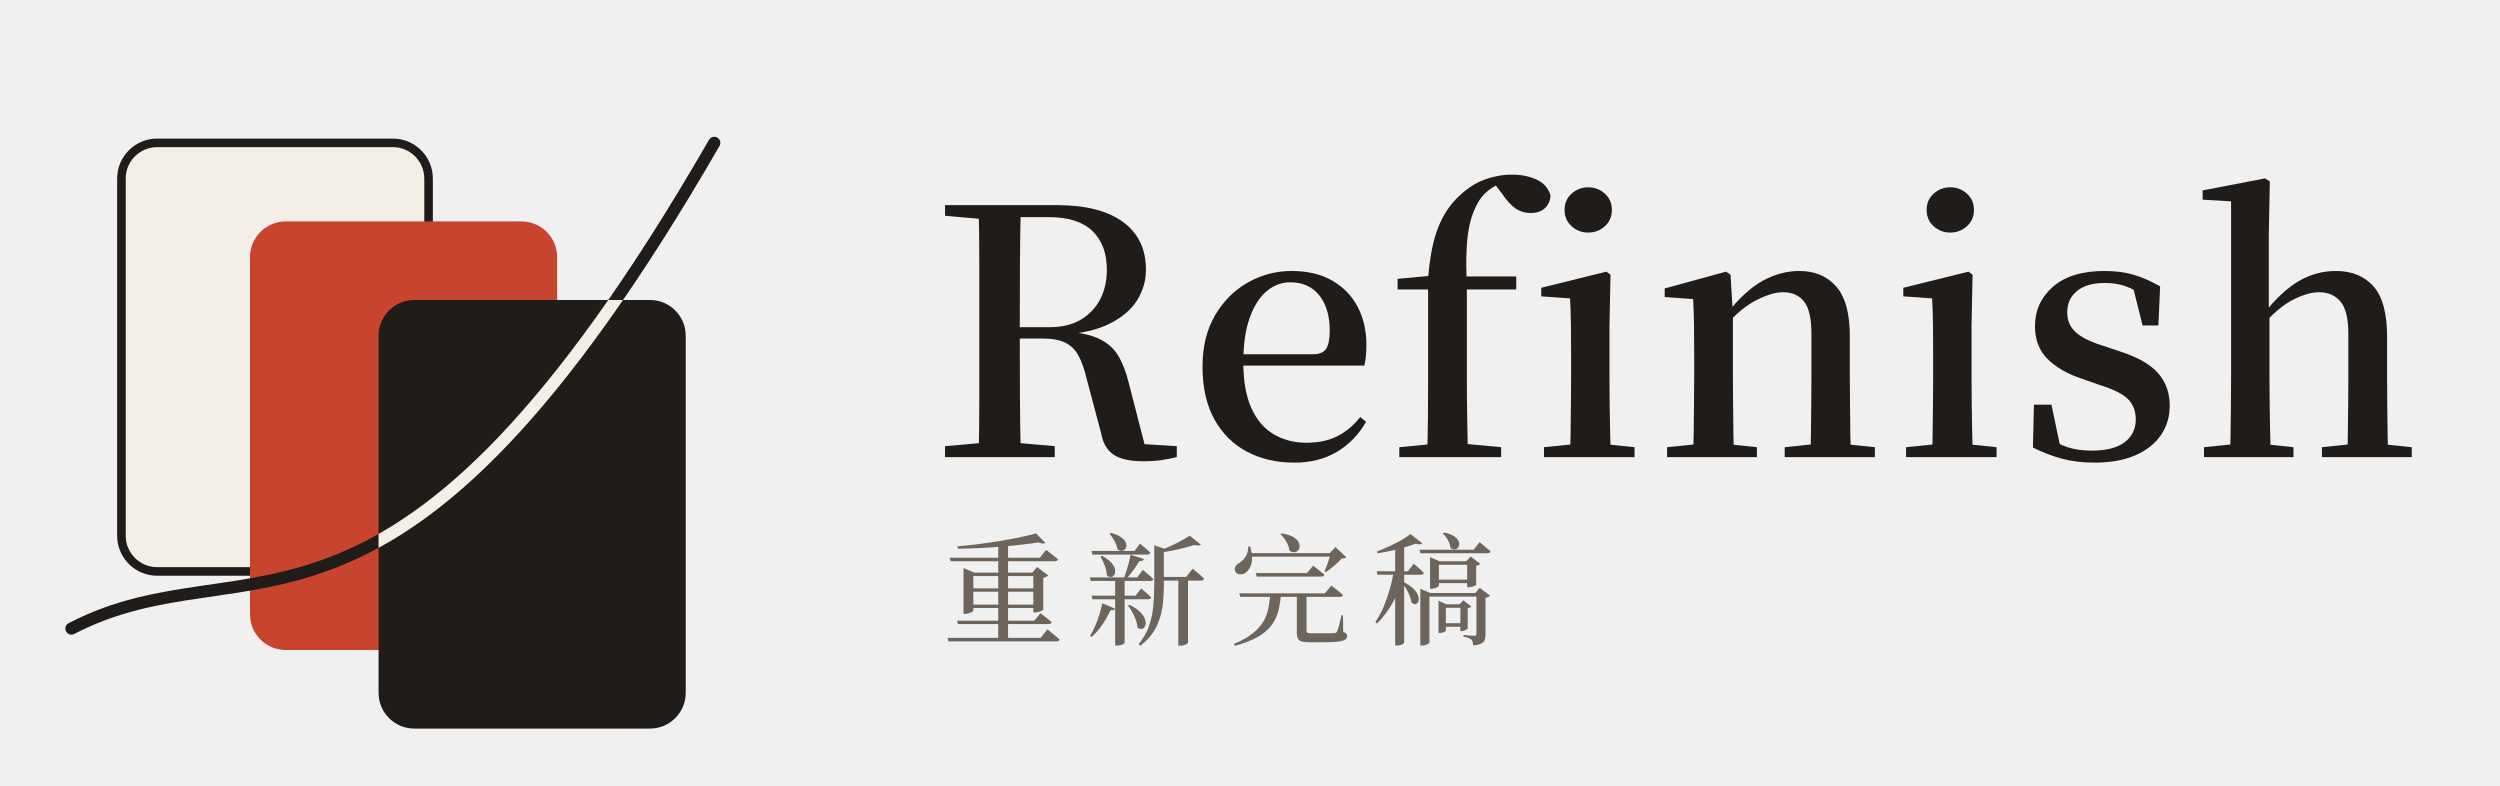
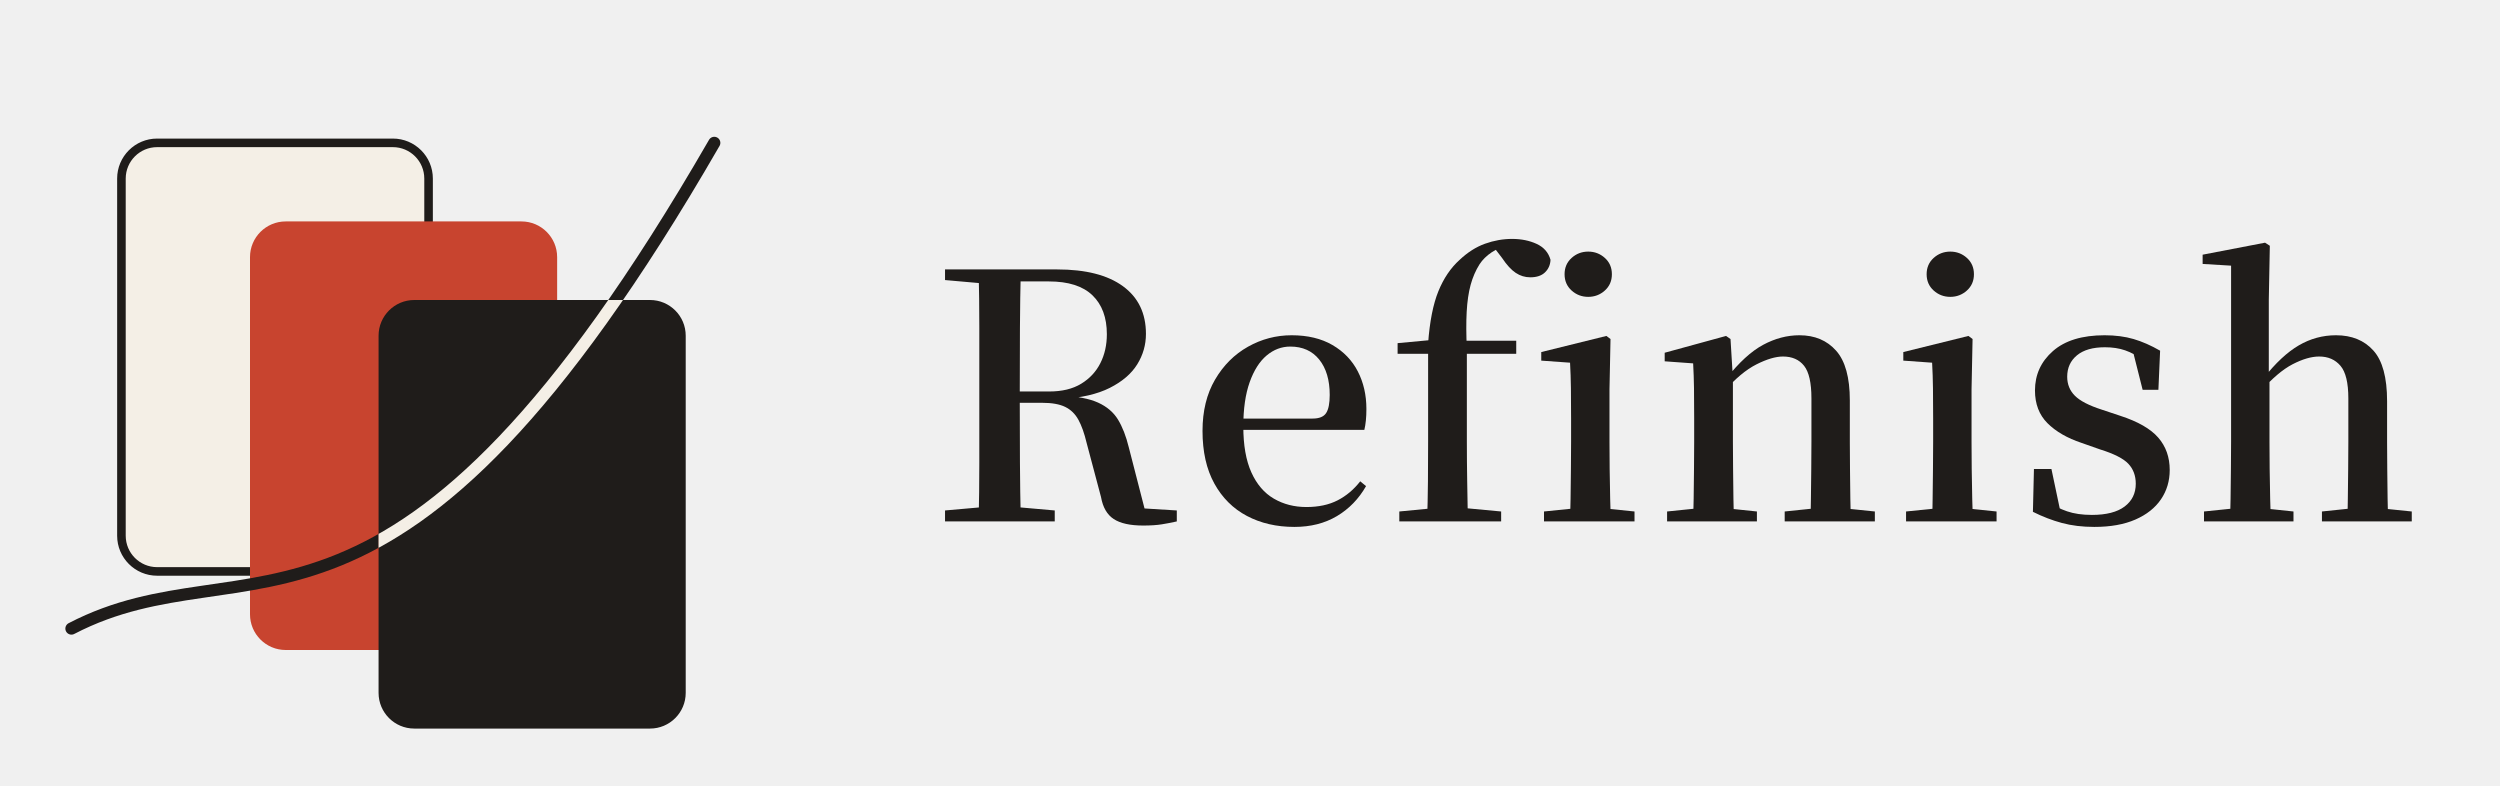
<svg xmlns="http://www.w3.org/2000/svg" width="700" height="220" viewBox="0 0 700 220">
  <g transform="translate(0 0) scale(1.0)">
    <defs>
      <clipPath id="mon">
        <rect x="106" y="84" width="86" height="120" rx="10" />
      </clipPath>
      <mask id="moff" maskUnits="userSpaceOnUse" x="0" y="0" width="220" height="220">
        <rect width="220" height="220" fill="#fff" />
        <rect x="106" y="84" width="86" height="120" rx="10" fill="#000" />
      </mask>
    </defs>
    <rect x="34" y="40" width="86" height="120" rx="10" fill="#f4efe6" stroke="#1f1c1a" stroke-width="2.4" />
    <rect x="70" y="62" width="86" height="120" rx="10" fill="#c8442f" />
    <rect x="106" y="84" width="86" height="120" rx="10" fill="#1f1c1a" />
    <path d="M20 176 C 70 150, 110 196, 200 40" fill="none" stroke="#1f1c1a" stroke-width="3.4" stroke-linecap="round" mask="url(#moff)" />
    <path d="M20 176 C 70 150, 110 196, 200 40" fill="none" stroke="#f4efe6" stroke-width="3.4" stroke-linecap="round" clip-path="url(#mon)" />
  </g>
-   <g transform="translate(260 128)">
+   <g transform="translate(260 146)">
    <g fill="#1f1c1a">
      <path d="M4.608 0.0V-3.072L18.72 -4.32H21.216L35.328 -3.072V0.0ZM14.016 0.0Q14.208 -8.16 14.208 -16.368Q14.208 -24.576 14.208 -32.832V-37.728Q14.208 -45.984 14.208 -54.192Q14.208 -62.4 14.016 -70.56H25.824Q25.632 -62.496 25.584 -54.096Q25.536 -45.696 25.536 -35.808V-33.6Q25.536 -24.864 25.584 -16.56Q25.632 -8.256 25.824 0.0ZM60.096 1.152Q54.624 1.152 51.84 -0.672Q49.056 -2.496 48.288 -6.816L44.256 -21.984Q43.296 -26.016 41.952 -28.464Q40.608 -30.912 38.256 -32.064Q35.904 -33.216 31.776 -33.216H20.064V-36.384H33.792Q39.168 -36.384 42.72 -38.544Q46.272 -40.704 48.096 -44.304Q49.92 -47.904 49.92 -52.416Q49.92 -59.424 45.888 -63.312Q41.856 -67.2 33.696 -67.2H19.968V-70.56H36.0Q48.0 -70.56 54.432 -65.856Q60.864 -61.152 60.864 -52.512Q60.864 -47.904 58.416 -43.968Q55.968 -40.032 50.736 -37.392Q45.504 -34.752 37.152 -34.272V-35.232Q43.776 -34.944 47.472 -33.264Q51.168 -31.584 53.04 -28.512Q54.912 -25.44 56.064 -20.736L61.056 -1.344L55.584 -3.936L69.504 -3.072V0.0Q67.392 0.48 65.28 0.816Q63.168 1.152 60.096 1.152ZM4.608 -67.584V-70.56H19.968V-66.336H18.72Z" />
      <path d="M102.432 1.536Q94.944 1.536 89.136 -1.536Q83.328 -4.608 80.016 -10.608Q76.704 -16.608 76.704 -25.344Q76.704 -33.696 80.208 -39.696Q83.712 -45.696 89.424 -48.912Q95.136 -52.128 101.664 -52.128Q108.384 -52.128 113.088 -49.392Q117.792 -46.656 120.192 -42.0Q122.592 -37.344 122.592 -31.488Q122.592 -28.032 122.016 -25.632H81.504V-28.8H107.52Q110.304 -28.8 111.312 -30.336Q112.32 -31.872 112.32 -35.424Q112.32 -41.664 109.392 -45.312Q106.464 -48.96 101.28 -48.96Q97.632 -48.96 94.656 -46.464Q91.68 -43.968 89.904 -38.976Q88.128 -33.984 88.128 -26.592Q88.128 -18.72 90.384 -13.728Q92.64 -8.736 96.672 -6.384Q100.704 -4.032 105.792 -4.032Q110.88 -4.032 114.528 -5.904Q118.176 -7.776 120.864 -11.232L122.496 -9.888Q119.424 -4.512 114.336 -1.488Q109.248 1.536 102.432 1.536Z" />
      <path d="M131.808 0.0V-2.784L142.752 -3.84H149.088L160.32 -2.784V0.0ZM139.584 0.0Q139.776 -5.568 139.824 -11.184Q139.872 -16.8 139.872 -22.272V-46.944H131.328V-49.92L143.712 -51.072L139.872 -49.056V-49.92Q140.544 -59.04 142.752 -64.464Q144.96 -69.888 148.704 -73.248Q152.064 -76.416 155.808 -77.76Q159.552 -79.104 163.392 -79.104Q167.232 -79.104 170.256 -77.712Q173.28 -76.32 174.144 -73.248Q174.048 -71.136 172.608 -69.744Q171.168 -68.352 168.48 -68.352Q166.272 -68.352 164.4 -69.6Q162.528 -70.848 160.608 -73.728L158.112 -76.992V-77.856H162.336V-77.088Q159.84 -76.8 157.68 -75.36Q155.52 -73.92 154.272 -72.0Q152.64 -69.408 151.776 -66.24Q150.912 -63.072 150.672 -58.704Q150.432 -54.336 150.72 -48.288V-22.272Q150.72 -16.8 150.816 -11.184Q150.912 -5.568 151.008 0.0ZM145.344 -46.944V-50.592H164.544V-46.944Z" />
      <path d="M172.32 0.0V-2.784L182.688 -3.84H187.392L197.664 -2.784V0.0ZM179.616 0.0Q179.712 -2.4 179.76 -6.384Q179.808 -10.368 179.856 -14.688Q179.904 -19.008 179.904 -22.272V-28.8Q179.904 -33.6 179.856 -37.296Q179.808 -40.992 179.616 -44.448L171.552 -45.024V-47.424L189.792 -51.936L190.944 -51.072L190.656 -36.96V-22.272Q190.656 -19.008 190.704 -14.688Q190.752 -10.368 190.848 -6.384Q190.944 -2.4 191.04 0.0ZM184.704 -62.88Q182.016 -62.88 180.048 -64.656Q178.08 -66.432 178.08 -69.216Q178.08 -72.0 180.048 -73.776Q182.016 -75.552 184.704 -75.552Q187.392 -75.552 189.36 -73.776Q191.328 -72.0 191.328 -69.216Q191.328 -66.432 189.36 -64.656Q187.392 -62.88 184.704 -62.88Z" />
      <path d="M206.784 0.0V-2.784L217.056 -3.84H221.856L231.936 -2.784V0.0ZM214.08 0.0Q214.176 -2.4 214.224 -6.384Q214.272 -10.368 214.32 -14.688Q214.368 -19.008 214.368 -22.272V-28.896Q214.368 -33.792 214.32 -37.296Q214.272 -40.8 214.08 -44.256L206.112 -44.832V-47.232L223.296 -51.936L224.544 -51.072L225.216 -40.032V-39.84V-22.272Q225.216 -19.008 225.264 -14.688Q225.312 -10.368 225.36 -6.384Q225.408 -2.4 225.504 0.0ZM239.712 0.0V-2.784L249.888 -3.84H254.688L264.96 -2.784V0.0ZM246.912 0.0Q247.008 -2.4 247.056 -6.336Q247.104 -10.272 247.152 -14.592Q247.2 -18.912 247.2 -22.272V-34.464Q247.2 -40.992 245.136 -43.584Q243.072 -46.176 239.232 -46.176Q236.16 -46.176 231.792 -43.968Q227.424 -41.76 222.72 -36.384L222.048 -40.032H223.392Q228.672 -46.752 233.664 -49.44Q238.656 -52.128 243.84 -52.128Q250.272 -52.128 254.112 -47.808Q257.952 -43.488 257.952 -33.888V-22.272Q257.952 -18.912 258.0 -14.592Q258.048 -10.272 258.096 -6.336Q258.144 -2.4 258.24 0.0Z" />
      <path d="M273.696 0.0V-2.784L284.064 -3.84H288.768L299.04 -2.784V0.0ZM280.992 0.0Q281.088 -2.4 281.136 -6.384Q281.184 -10.368 281.232 -14.688Q281.28 -19.008 281.28 -22.272V-28.8Q281.28 -33.6 281.232 -37.296Q281.184 -40.992 280.992 -44.448L272.928 -45.024V-47.424L291.168 -51.936L292.32 -51.072L292.032 -36.96V-22.272Q292.032 -19.008 292.08 -14.688Q292.128 -10.368 292.224 -6.384Q292.32 -2.4 292.416 0.0ZM286.08 -62.88Q283.392 -62.88 281.424 -64.656Q279.456 -66.432 279.456 -69.216Q279.456 -72.0 281.424 -73.776Q283.392 -75.552 286.08 -75.552Q288.768 -75.552 290.736 -73.776Q292.704 -72.0 292.704 -69.216Q292.704 -66.432 290.736 -64.656Q288.768 -62.88 286.08 -62.88Z" />
      <path d="M326.4 1.536Q321.408 1.536 317.328 0.432Q313.248 -0.672 309.216 -2.688L309.504 -14.688H314.4L317.088 -1.92L312.96 -2.304V-5.76Q315.84 -3.84 318.768 -2.832Q321.696 -1.824 325.728 -1.824Q331.776 -1.824 334.896 -4.176Q338.016 -6.528 338.016 -10.56Q338.016 -13.92 335.952 -16.128Q333.888 -18.336 328.032 -20.16L322.848 -21.984Q316.8 -24.0 313.296 -27.504Q309.792 -31.008 309.792 -36.672Q309.792 -43.296 314.832 -47.712Q319.872 -52.128 329.28 -52.128Q333.792 -52.128 337.392 -51.072Q340.992 -50.016 344.832 -47.808L344.352 -36.864H339.936L336.864 -49.056L340.416 -48.0V-45.024Q337.536 -47.04 335.04 -47.904Q332.544 -48.768 329.376 -48.768Q324.288 -48.768 321.552 -46.512Q318.816 -44.256 318.816 -40.512Q318.816 -37.344 320.976 -35.184Q323.136 -33.024 328.512 -31.296L333.696 -29.568Q341.088 -27.168 344.304 -23.472Q347.52 -19.776 347.52 -14.4Q347.52 -9.792 345.072 -6.192Q342.624 -2.592 337.92 -0.528Q333.216 1.536 326.4 1.536Z" />
      <path d="M357.12 0.0V-2.784L367.392 -3.84H372.192L382.176 -2.784V0.0ZM364.416 0.0Q364.512 -2.4 364.56 -6.384Q364.608 -10.368 364.656 -14.688Q364.704 -19.008 364.704 -22.272V-71.616L356.736 -72.096V-74.688L374.208 -78.048L375.552 -77.184L375.264 -62.112V-41.28L375.456 -40.032V-22.272Q375.456 -19.008 375.504 -14.688Q375.552 -10.368 375.648 -6.384Q375.744 -2.4 375.84 0.0ZM390.144 0.0V-2.784L400.224 -3.84H405.024L415.296 -2.784V0.0ZM397.248 0.0Q397.344 -2.4 397.392 -6.336Q397.44 -10.272 397.488 -14.592Q397.536 -18.912 397.536 -22.272V-34.464Q397.536 -40.992 395.328 -43.584Q393.12 -46.176 389.376 -46.176Q386.112 -46.176 381.936 -44.016Q377.76 -41.856 372.96 -36.384L370.656 -40.128H373.824Q378.816 -46.464 383.664 -49.296Q388.512 -52.128 394.08 -52.128Q400.704 -52.128 404.544 -47.856Q408.384 -43.584 408.384 -33.696V-22.272Q408.384 -18.912 408.432 -14.592Q408.48 -10.272 408.528 -6.336Q408.576 -2.4 408.672 0.0Z" />
    </g>
  </g>
-   <g transform="translate(264 178)">
-     <g fill="#6d655b">
-       <path d="M1.87 -21.828H27.132L28.9 -24.004Q28.9 -24.004 29.24 -23.766Q29.58 -23.528 30.09 -23.12Q30.6 -22.712 31.178 -22.27Q31.756 -21.828 32.232 -21.386Q32.164 -21.114 31.926 -20.978Q31.688 -20.842 31.314 -20.842H2.176ZM3.944 -4.216H25.602L27.302 -6.29Q27.302 -6.29 27.625 -6.052Q27.948 -5.814 28.441 -5.44Q28.934 -5.066 29.495 -4.624Q30.056 -4.182 30.498 -3.774Q30.362 -3.264 29.58 -3.264H4.25ZM1.292 0.612H27.37L29.274 -1.768Q29.274 -1.768 29.614 -1.496Q29.954 -1.224 30.498 -0.782Q31.042 -0.34 31.637 0.136Q32.232 0.612 32.708 1.054Q32.606 1.598 31.79 1.598H1.598ZM26.078 -28.662 28.696 -26.01Q28.152 -25.534 26.86 -26.112Q24.65 -25.806 21.93 -25.483Q19.21 -25.16 16.218 -24.922Q13.226 -24.684 10.166 -24.531Q7.106 -24.378 4.182 -24.378L4.08 -25.024Q6.902 -25.262 9.979 -25.653Q13.056 -26.044 16.031 -26.537Q19.006 -27.03 21.607 -27.574Q24.208 -28.118 26.078 -28.662ZM15.504 -25.67H18.258V0.884H15.504ZM7.174 -8.704H26.486V-7.752H7.174ZM7.174 -13.26H26.588V-12.308H7.174ZM25.33 -17.68H25.024L26.384 -19.244L29.512 -16.864Q29.376 -16.694 28.985 -16.507Q28.594 -16.32 28.118 -16.218V-7.31Q28.084 -7.208 27.693 -7.004Q27.302 -6.8 26.758 -6.664Q26.214 -6.528 25.772 -6.528H25.33ZM5.78 -17.68V-18.938L8.738 -17.68H26.384V-16.694H8.534V-7.004Q8.534 -6.902 8.177 -6.681Q7.82 -6.46 7.293 -6.29Q6.766 -6.12 6.188 -6.12H5.78Z" />
-       <path d="M50.898 2.006Q50.898 2.142 50.303 2.448Q49.708 2.754 48.688 2.754H48.246V-15.98H50.898ZM48.212 -7.582Q48.076 -7.344 47.804 -7.208Q47.532 -7.072 46.954 -7.14Q46.41 -5.984 45.628 -4.641Q44.846 -3.298 43.843 -1.989Q42.84 -0.68 41.616 0.374L41.242 -0.034Q42.058 -1.326 42.738 -2.924Q43.418 -4.522 43.911 -6.154Q44.404 -7.786 44.608 -9.078ZM47.022 -28.798Q48.688 -28.356 49.674 -27.727Q50.66 -27.098 51.051 -26.418Q51.442 -25.738 51.391 -25.143Q51.34 -24.548 50.966 -24.174Q50.592 -23.8 50.031 -23.766Q49.47 -23.732 48.892 -24.208Q48.722 -25.33 48.042 -26.554Q47.362 -27.778 46.682 -28.56ZM68.646 1.972Q68.612 2.108 68.017 2.448Q67.422 2.788 66.402 2.788H65.926V-16.32H68.646ZM72.25 -25.5Q72.012 -25.262 71.57 -25.245Q71.128 -25.228 70.482 -25.432Q69.258 -25.024 67.592 -24.599Q65.926 -24.174 64.107 -23.817Q62.288 -23.46 60.52 -23.256L60.35 -23.766Q61.914 -24.276 63.563 -25.024Q65.212 -25.772 66.691 -26.571Q68.17 -27.37 69.122 -28.016ZM62.662 -24.174Q62.526 -23.868 61.88 -23.766V-14.246Q61.88 -12.104 61.693 -9.809Q61.506 -7.514 60.86 -5.27Q60.214 -3.026 58.888 -0.969Q57.562 1.088 55.284 2.788L54.808 2.38Q56.78 0.0 57.715 -2.703Q58.65 -5.406 58.922 -8.347Q59.194 -11.288 59.194 -14.28V-25.296ZM69.938 -18.768Q69.938 -18.768 70.261 -18.496Q70.584 -18.224 71.094 -17.816Q71.604 -17.408 72.148 -16.915Q72.692 -16.422 73.168 -15.98Q73.1 -15.708 72.862 -15.572Q72.624 -15.436 72.284 -15.436H60.044V-16.456H68.136ZM56.304 -21.488Q56.202 -21.182 55.879 -21.012Q55.556 -20.842 55.012 -20.876Q54.332 -19.72 53.295 -18.309Q52.258 -16.898 51.17 -15.674H50.524Q50.932 -16.694 51.323 -17.901Q51.714 -19.108 52.054 -20.366Q52.394 -21.624 52.598 -22.644ZM44.54 -22.372Q46.036 -21.59 46.869 -20.757Q47.702 -19.924 48.025 -19.159Q48.348 -18.394 48.246 -17.782Q48.144 -17.17 47.787 -16.796Q47.43 -16.422 46.937 -16.439Q46.444 -16.456 45.9 -16.932Q45.866 -18.224 45.305 -19.686Q44.744 -21.148 44.132 -22.168ZM52.258 -8.636Q53.958 -7.82 54.961 -6.902Q55.964 -5.984 56.389 -5.117Q56.814 -4.25 56.797 -3.536Q56.78 -2.822 56.44 -2.38Q56.1 -1.938 55.573 -1.887Q55.046 -1.836 54.468 -2.346Q54.434 -3.366 54.026 -4.471Q53.618 -5.576 53.04 -6.613Q52.462 -7.65 51.85 -8.432ZM55.998 -18.428Q55.998 -18.428 56.508 -18.003Q57.018 -17.578 57.715 -16.983Q58.412 -16.388 58.956 -15.878Q58.82 -15.334 58.072 -15.334H41.412L41.14 -16.32H54.4ZM55.522 -13.226Q55.522 -13.226 55.998 -12.818Q56.474 -12.41 57.137 -11.849Q57.8 -11.288 58.31 -10.744Q58.208 -10.2 57.426 -10.2H41.888L41.616 -11.22H53.992ZM55.216 -25.772Q55.216 -25.772 55.709 -25.364Q56.202 -24.956 56.882 -24.378Q57.562 -23.8 58.106 -23.256Q57.97 -22.712 57.188 -22.712H41.888L41.616 -23.732H53.652Z" />
-       <path d="M108.29 -23.12 109.956 -24.82 112.982 -21.93Q112.778 -21.76 112.472 -21.692Q112.166 -21.624 111.656 -21.59Q110.874 -20.706 109.616 -19.635Q108.358 -18.564 107.27 -17.816L106.862 -18.088Q107.202 -18.802 107.542 -19.72Q107.882 -20.638 108.188 -21.556Q108.494 -22.474 108.664 -23.12ZM86.02 -24.99Q86.666 -23.018 86.581 -21.539Q86.496 -20.06 85.969 -19.074Q85.442 -18.088 84.694 -17.578Q84.218 -17.272 83.623 -17.187Q83.028 -17.102 82.535 -17.34Q82.042 -17.578 81.838 -18.088Q81.6 -18.802 81.94 -19.397Q82.28 -19.992 82.96 -20.332Q83.606 -20.706 84.218 -21.386Q84.83 -22.066 85.187 -23.001Q85.544 -23.936 85.476 -24.956ZM109.548 -23.12V-22.134H85.612V-23.12ZM94.86 -28.628Q96.764 -28.356 97.886 -27.761Q99.008 -27.166 99.467 -26.435Q99.926 -25.704 99.892 -25.024Q99.858 -24.344 99.45 -23.885Q99.042 -23.426 98.413 -23.375Q97.784 -23.324 97.036 -23.834Q96.934 -25.024 96.186 -26.316Q95.438 -27.608 94.52 -28.39ZM101.83 -11.662Q101.83 -11.356 101.83 -11.067Q101.83 -10.778 101.83 -10.574V-1.36Q101.83 -0.986 102.068 -0.833Q102.306 -0.68 103.224 -0.68H106.59Q107.678 -0.68 108.494 -0.697Q109.31 -0.714 109.684 -0.748Q109.99 -0.782 110.143 -0.884Q110.296 -0.986 110.398 -1.224Q110.636 -1.7 110.942 -2.941Q111.248 -4.182 111.622 -5.746H112.03L112.098 -1.054Q112.778 -0.816 112.982 -0.544Q113.186 -0.272 113.186 0.136Q113.186 0.714 112.659 1.088Q112.132 1.462 110.687 1.649Q109.242 1.836 106.454 1.836H102.714Q101.252 1.836 100.47 1.598Q99.688 1.36 99.399 0.782Q99.11 0.204 99.11 -0.782V-11.662ZM94.69 -11.662Q94.52 -9.724 94.18 -7.99Q93.84 -6.256 93.092 -4.675Q92.344 -3.094 90.967 -1.734Q89.59 -0.374 87.363 0.765Q85.136 1.904 81.804 2.822L81.464 2.312Q84.796 0.918 86.768 -0.663Q88.74 -2.244 89.76 -4.012Q90.78 -5.78 91.154 -7.701Q91.528 -9.622 91.664 -11.662ZM103.666 -19.584Q103.666 -19.584 104.193 -19.193Q104.72 -18.802 105.468 -18.224Q106.216 -17.646 106.828 -17.102Q106.692 -16.558 105.91 -16.558H87.89L87.618 -17.544H101.932ZM108.766 -14.008Q108.766 -14.008 109.089 -13.77Q109.412 -13.532 109.922 -13.141Q110.432 -12.75 110.993 -12.308Q111.554 -11.866 112.03 -11.424Q111.928 -10.88 111.146 -10.88H83.266L82.994 -11.866H106.964Z" />
-       <path d="M128.996 -15.028Q130.9 -14.076 131.869 -13.056Q132.838 -12.036 133.11 -11.135Q133.382 -10.234 133.144 -9.605Q132.906 -8.976 132.362 -8.857Q131.818 -8.738 131.24 -9.282Q131.104 -10.166 130.696 -11.186Q130.288 -12.206 129.727 -13.158Q129.166 -14.11 128.588 -14.79ZM129.166 1.938Q129.166 2.108 128.588 2.431Q128.01 2.754 127.058 2.754H126.65V-24.922L129.166 -25.942ZM129.064 -17.442Q128.112 -13.362 126.259 -9.809Q124.406 -6.256 121.584 -3.4L121.108 -3.842Q122.434 -5.78 123.42 -8.126Q124.406 -10.472 125.12 -12.988Q125.834 -15.504 126.276 -17.986H129.064ZM134.232 -25.874Q133.756 -25.364 132.396 -25.772Q131.138 -25.296 129.353 -24.769Q127.568 -24.242 125.596 -23.8Q123.624 -23.358 121.72 -23.086L121.55 -23.596Q123.216 -24.208 125.018 -25.041Q126.82 -25.874 128.401 -26.792Q129.982 -27.71 130.968 -28.458ZM131.818 -20.162Q131.818 -20.162 132.311 -19.754Q132.804 -19.346 133.467 -18.751Q134.13 -18.156 134.674 -17.612Q134.538 -17.068 133.79 -17.068H121.72L121.448 -18.054H130.254ZM140.352 -28.866Q141.984 -28.56 142.936 -27.982Q143.888 -27.404 144.262 -26.758Q144.636 -26.112 144.585 -25.534Q144.534 -24.956 144.177 -24.582Q143.82 -24.208 143.276 -24.157Q142.732 -24.106 142.12 -24.582Q142.052 -25.636 141.406 -26.792Q140.76 -27.948 139.978 -28.628ZM146.506 -20.842 147.798 -22.168 150.484 -20.128Q150.348 -19.958 150.042 -19.788Q149.736 -19.618 149.328 -19.584V-14.28Q149.328 -14.178 148.954 -14.008Q148.58 -13.838 148.104 -13.702Q147.628 -13.566 147.22 -13.566H146.812V-20.842ZM138.89 -13.94Q138.89 -13.838 138.584 -13.651Q138.278 -13.464 137.785 -13.311Q137.292 -13.158 136.782 -13.158H136.408V-20.842V-21.998L139.06 -20.842H147.9V-19.856H138.89ZM144.67 -8.806 145.724 -9.894 148.002 -8.16Q147.866 -8.024 147.594 -7.888Q147.322 -7.752 146.948 -7.684V-2.006Q146.948 -1.904 146.642 -1.734Q146.336 -1.564 145.962 -1.428Q145.588 -1.292 145.214 -1.292H144.908V-8.806ZM140.828 -1.394Q140.828 -1.258 140.284 -1.003Q139.74 -0.748 139.094 -0.748H138.788V-8.806V-9.792L140.964 -8.806H145.996V-7.82H140.828ZM136.238 1.904Q136.238 2.006 135.932 2.227Q135.626 2.448 135.15 2.601Q134.674 2.754 134.096 2.754H133.688V-11.968V-13.158L136.408 -11.968H150.348V-10.948H136.238ZM149.09 -11.968 150.314 -13.396 153.204 -11.22Q152.898 -10.812 151.946 -10.608V-0.408Q151.946 0.476 151.725 1.139Q151.504 1.802 150.773 2.193Q150.042 2.584 148.512 2.72Q148.478 2.21 148.359 1.785Q148.24 1.36 147.968 1.088Q147.662 0.85 147.152 0.629Q146.642 0.408 145.758 0.272V-0.204Q145.758 -0.204 146.132 -0.17Q146.506 -0.136 147.05 -0.102Q147.594 -0.068 148.07 -0.034Q148.546 0.0 148.75 0.0Q149.158 0.0 149.277 -0.17Q149.396 -0.34 149.396 -0.646V-11.968ZM150.28 -26.214Q150.28 -26.214 150.586 -25.959Q150.892 -25.704 151.368 -25.313Q151.844 -24.922 152.371 -24.463Q152.898 -24.004 153.34 -23.63Q153.204 -23.086 152.422 -23.086H133.722L133.45 -24.072H148.614ZM145.928 -3.502V-2.516H139.978V-3.502ZM147.866 -15.708V-14.722H137.802V-15.708Z" />
-     </g>
-   </g>
</svg>
